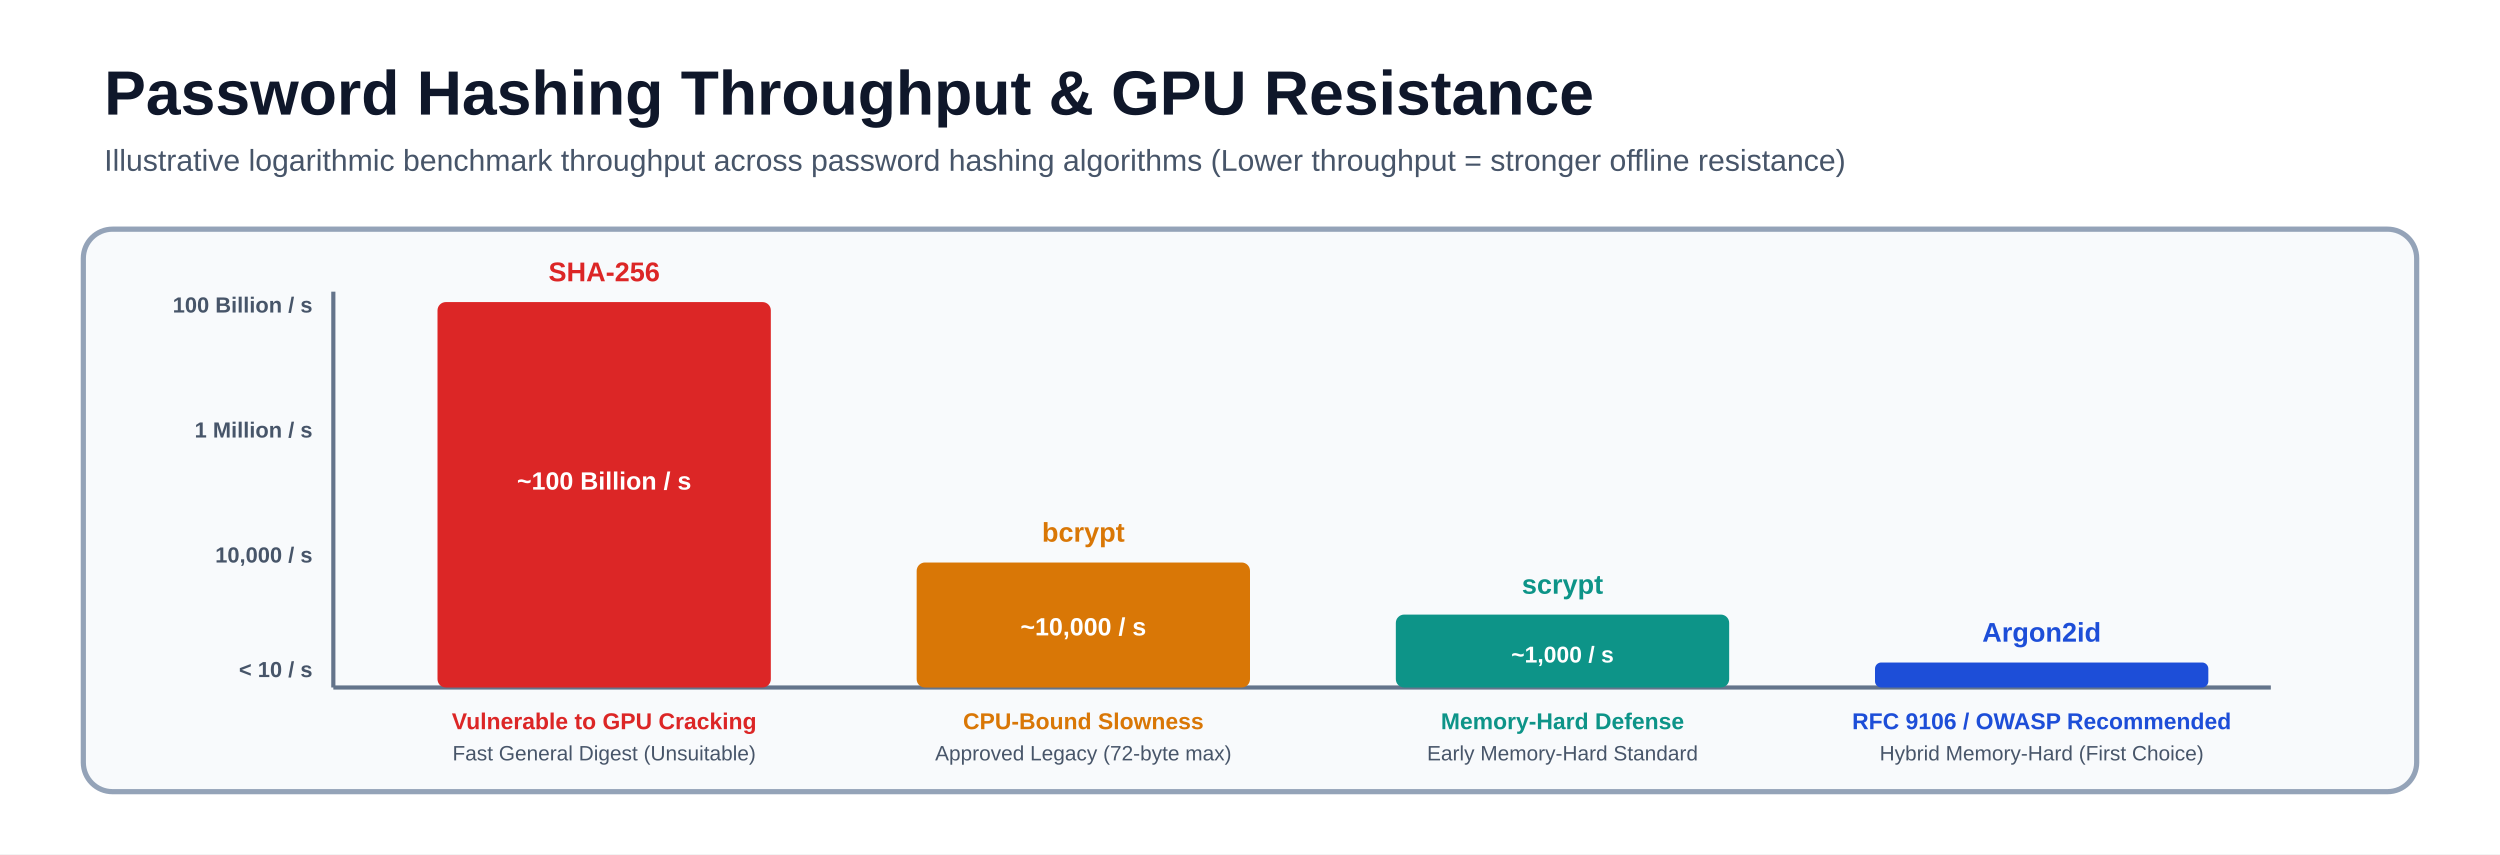
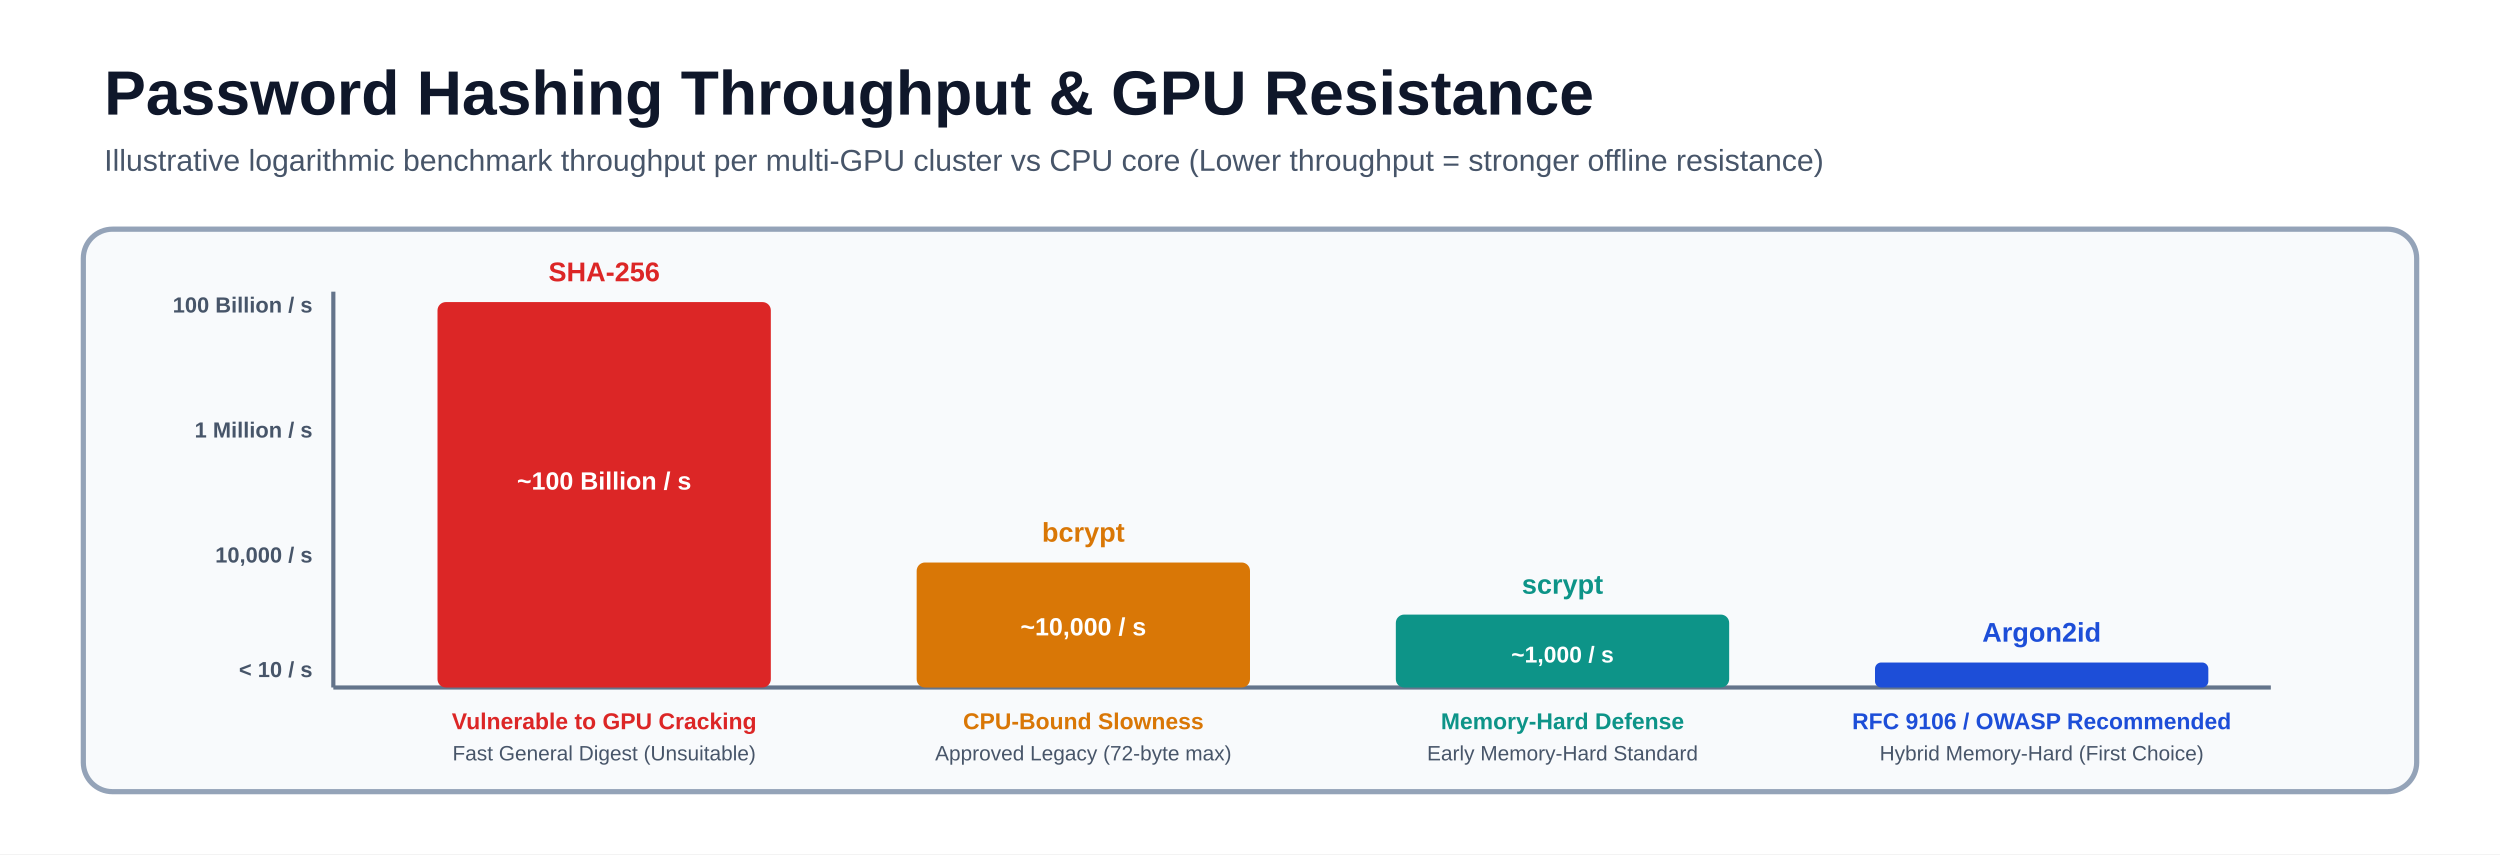
<svg xmlns="http://www.w3.org/2000/svg" viewBox="0 0 1200 410" font-family="-apple-system, BlinkMacSystemFont, 'Segoe UI', Arial, sans-serif">
  <rect width="1200" height="410" fill="#ffffff" />
  <text x="50" y="55" font-size="30" font-weight="850" fill="#0f172a">Password Hashing Throughput &amp; GPU Resistance</text>
-   <text x="50" y="82" font-size="14.5" fill="#475569">Illustrative logarithmic benchmark throughput across password hashing algorithms (Lower throughput = stronger offline resistance)</text>
+   <text x="50" y="82" font-size="14.5" fill="#475569">Illustrative logarithmic benchmark throughput per multi-GPU cluster vs CPU core (Lower throughput = stronger offline resistance)</text>
  <rect x="40" y="110" width="1120" height="270" rx="14" fill="#f8fafc" stroke="#94a3b8" stroke-width="2.5" />
  <line x1="160" y1="140" x2="160" y2="330" stroke="#64748b" stroke-width="2" />
  <text x="150" y="150" font-size="10.5" fill="#475569" text-anchor="end" font-weight="700">100 Billion / s</text>
  <text x="150" y="210" font-size="10.5" fill="#475569" text-anchor="end" font-weight="700">1 Million / s</text>
  <text x="150" y="270" font-size="10.5" fill="#475569" text-anchor="end" font-weight="700">10,000 / s</text>
  <text x="150" y="325" font-size="10.5" fill="#475569" text-anchor="end" font-weight="700">&lt; 10 / s</text>
  <line x1="160" y1="330" x2="1090" y2="330" stroke="#64748b" stroke-width="2" />
  <rect x="210" y="145" width="160" height="185" fill="#dc2626" rx="4" />
  <text x="290" y="135" font-size="13" font-weight="800" fill="#dc2626" text-anchor="middle">SHA-256</text>
  <text x="290" y="235" font-size="12" font-weight="800" fill="#ffffff" text-anchor="middle">~100 Billion / s</text>
  <text x="290" y="350" font-size="11" font-weight="700" fill="#dc2626" text-anchor="middle">Vulnerable to GPU Cracking</text>
  <text x="290" y="365" font-size="10" fill="#475569" text-anchor="middle">Fast General Digest (Unsuitable)</text>
  <rect x="440" y="270" width="160" height="60" fill="#d97706" rx="4" />
  <text x="520" y="260" font-size="13" font-weight="800" fill="#d97706" text-anchor="middle">bcrypt</text>
  <text x="520" y="305" font-size="12" font-weight="800" fill="#ffffff" text-anchor="middle">~10,000 / s</text>
  <text x="520" y="350" font-size="11" font-weight="700" fill="#d97706" text-anchor="middle">CPU-Bound Slowness</text>
  <text x="520" y="365" font-size="10" fill="#475569" text-anchor="middle">Approved Legacy (72-byte max)</text>
  <rect x="670" y="295" width="160" height="35" fill="#0d9488" rx="4" />
  <text x="750" y="285" font-size="13" font-weight="800" fill="#0d9488" text-anchor="middle">scrypt</text>
  <text x="750" y="318" font-size="11" font-weight="800" fill="#ffffff" text-anchor="middle">~1,000 / s</text>
  <text x="750" y="350" font-size="11" font-weight="700" fill="#0d9488" text-anchor="middle">Memory-Hard Defense</text>
  <text x="750" y="365" font-size="10" fill="#475569" text-anchor="middle">Early Memory-Hard Standard</text>
  <rect x="900" y="318" width="160" height="12" fill="#1d4ed8" rx="3" />
  <text x="980" y="308" font-size="13" font-weight="800" fill="#1d4ed8" text-anchor="middle">Argon2id</text>
  <text x="980" y="350" font-size="11" font-weight="800" fill="#1d4ed8" text-anchor="middle">RFC 9106 / OWASP Recommended</text>
  <text x="980" y="365" font-size="10" fill="#475569" text-anchor="middle">Hybrid Memory-Hard (First Choice)</text>
</svg>
